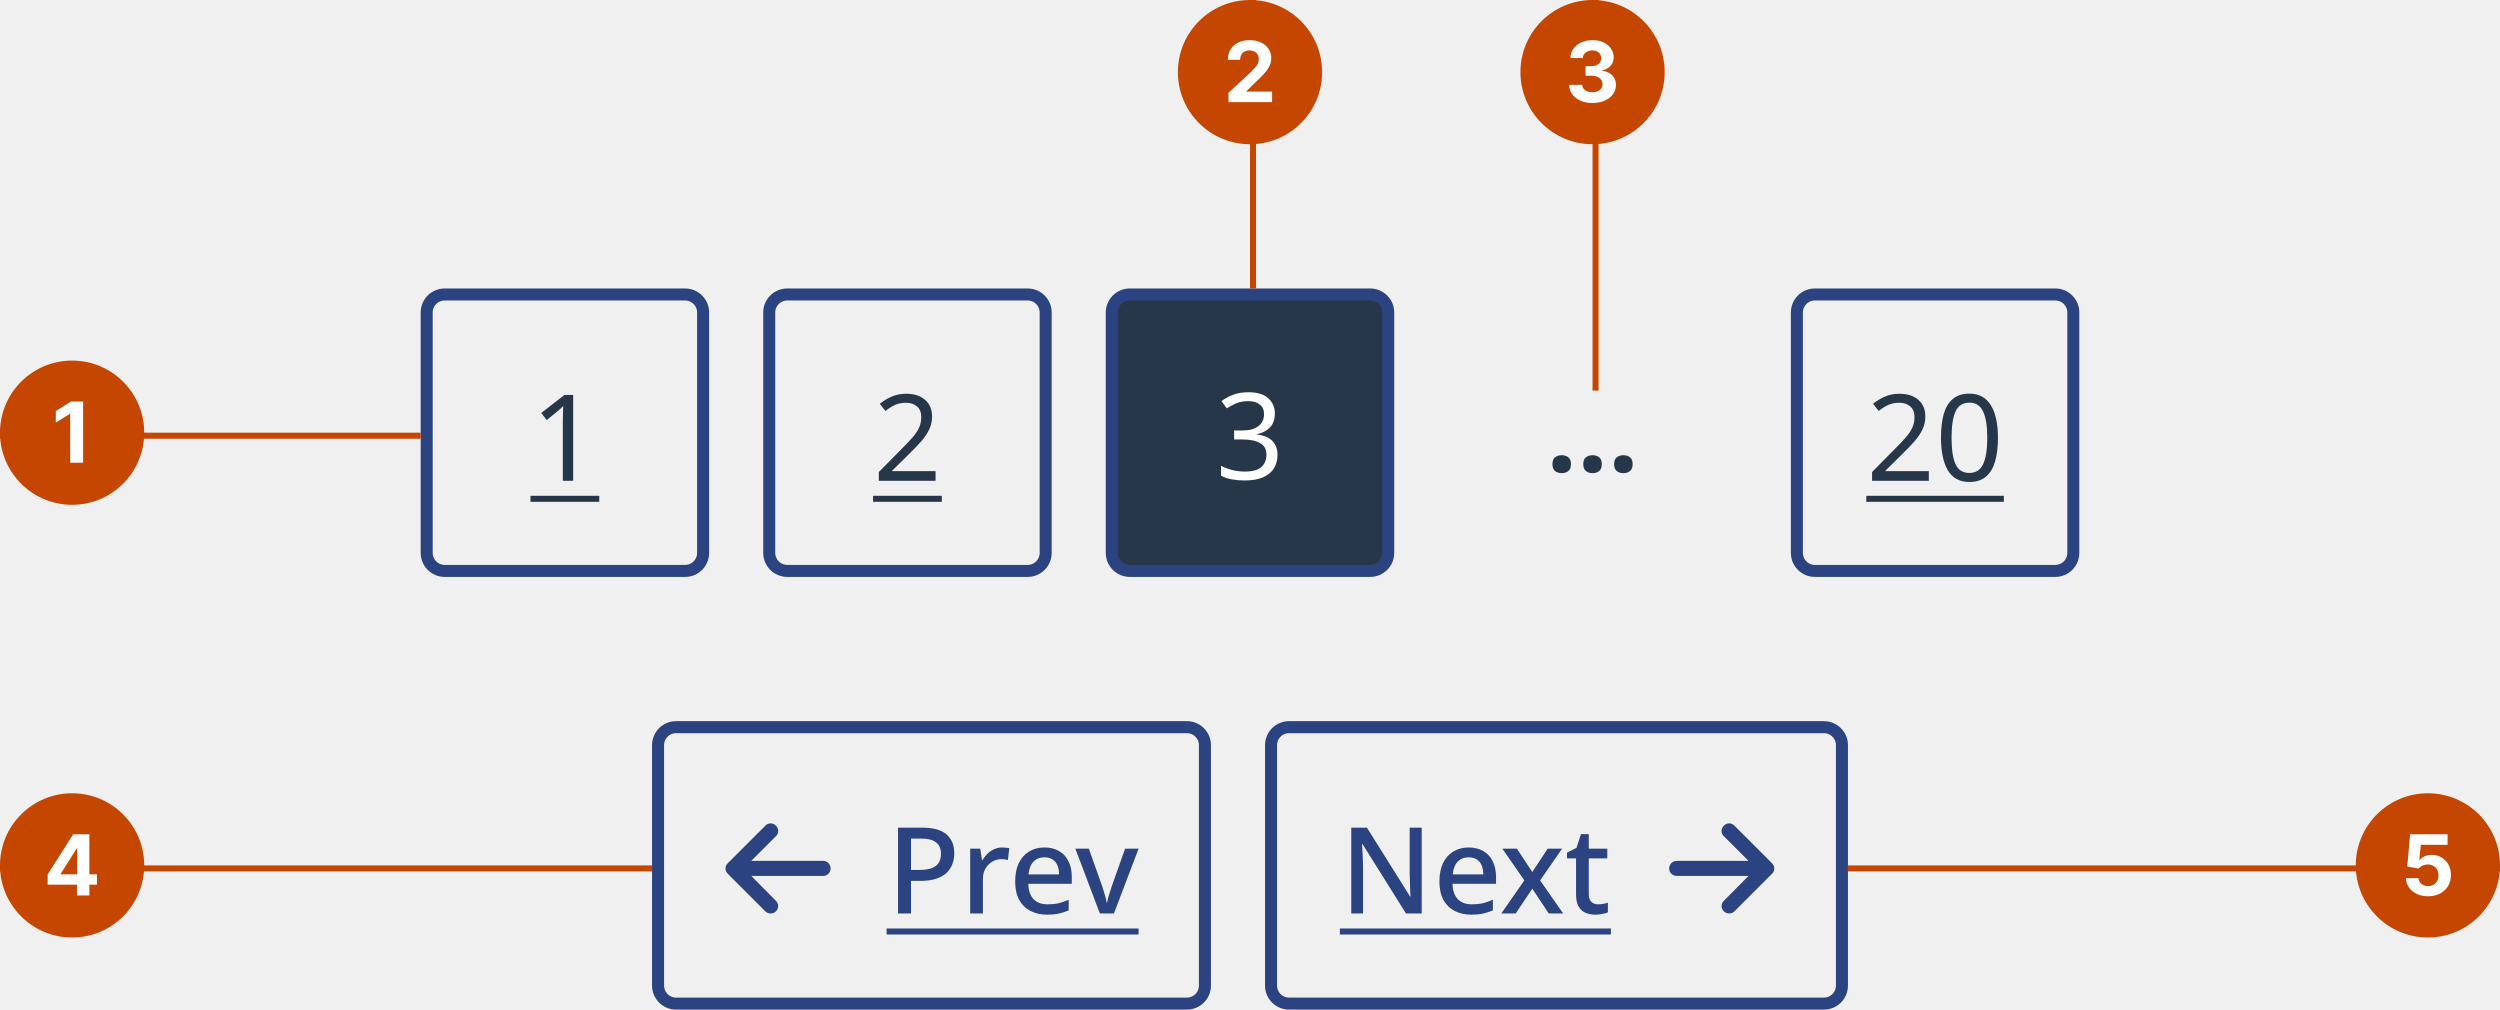
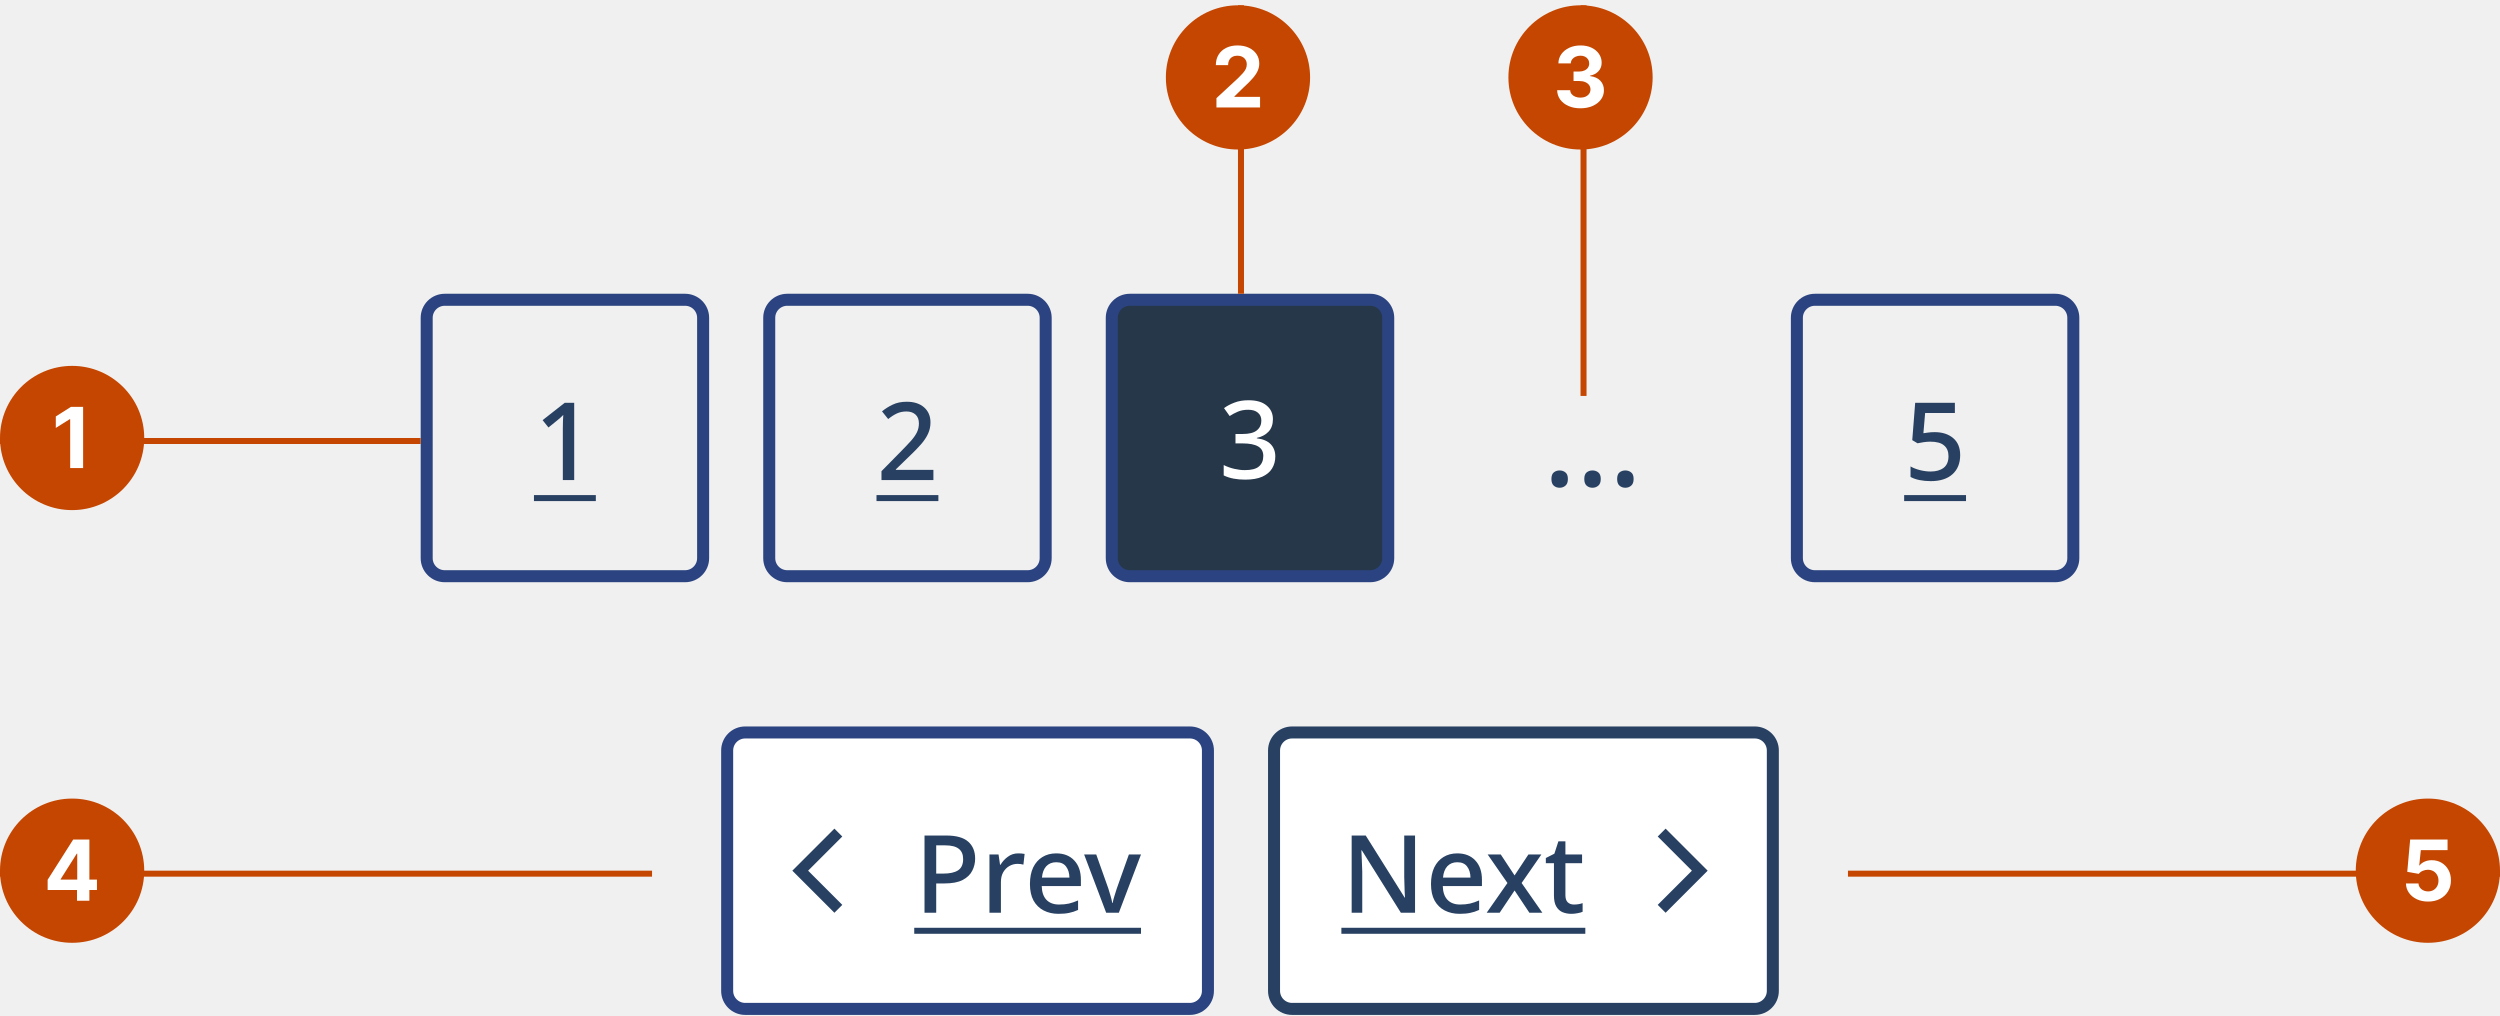
- <svg xmlns="http://www.w3.org/2000/svg" width="416" height="168" viewBox="0 0 416 168" fill="none">
-   <path d="M95.377 80H93.657V70.02C93.657 69.447 93.664 68.987 93.677 68.64C93.691 68.293 93.711 67.933 93.737 67.56C93.524 67.773 93.331 67.953 93.157 68.1C92.984 68.247 92.764 68.433 92.497 68.66L90.977 69.9L90.057 68.72L93.917 65.72H95.377V80Z" fill="#26374A" />
-   <path d="M88.277 82.5H99.717V83.5H88.277V82.5Z" fill="#26374A" />
-   <rect x="71" y="49" width="46" height="46" rx="3" stroke="#2B4380" stroke-width="2" />
-   <path d="M155.677 80H146.237V78.54L149.977 74.76C150.697 74.04 151.304 73.4 151.797 72.84C152.291 72.28 152.664 71.733 152.917 71.2C153.171 70.653 153.297 70.06 153.297 69.42C153.297 68.633 153.064 68.04 152.597 67.64C152.131 67.227 151.524 67.02 150.777 67.02C150.084 67.02 149.471 67.14 148.937 67.38C148.417 67.62 147.884 67.953 147.337 68.38L146.397 67.2C146.957 66.733 147.597 66.34 148.317 66.02C149.051 65.687 149.871 65.52 150.777 65.52C152.111 65.52 153.164 65.86 153.937 66.54C154.711 67.207 155.097 68.133 155.097 69.32C155.097 70.067 154.944 70.767 154.637 71.42C154.331 72.073 153.904 72.72 153.357 73.36C152.811 73.987 152.171 74.66 151.437 75.38L148.457 78.32V78.4H155.677V80Z" fill="#26374A" />
-   <path d="M145.277 82.5H156.717V83.5H145.277V82.5Z" fill="#26374A" />
-   <rect x="128" y="49" width="46" height="46" rx="3" stroke="#2B4380" stroke-width="2" />
-   <rect x="185" y="49" width="46" height="46" rx="3" fill="#26374A" />
-   <path d="M212.137 68.81C212.137 69.77 211.871 70.537 211.337 71.11C210.804 71.67 210.084 72.043 209.177 72.23V72.31C210.324 72.443 211.177 72.803 211.737 73.39C212.297 73.977 212.577 74.743 212.577 75.69C212.577 76.517 212.384 77.257 211.997 77.91C211.611 78.55 211.011 79.05 210.197 79.41C209.397 79.77 208.364 79.95 207.097 79.95C206.351 79.95 205.657 79.89 205.017 79.77C204.377 79.663 203.764 79.463 203.177 79.17V77.53C203.777 77.823 204.424 78.057 205.117 78.23C205.811 78.39 206.477 78.47 207.117 78.47C208.397 78.47 209.317 78.223 209.877 77.73C210.451 77.223 210.737 76.53 210.737 75.65C210.737 74.757 210.384 74.117 209.677 73.73C208.984 73.33 208.004 73.13 206.737 73.13H205.357V71.63H206.757C207.931 71.63 208.817 71.383 209.417 70.89C210.031 70.397 210.337 69.743 210.337 68.93C210.337 68.237 210.104 67.703 209.637 67.33C209.171 66.943 208.537 66.75 207.737 66.75C206.964 66.75 206.304 66.863 205.757 67.09C205.211 67.317 204.671 67.603 204.137 67.95L203.257 66.75C203.764 66.35 204.391 66.003 205.137 65.71C205.897 65.417 206.757 65.27 207.717 65.27C209.211 65.27 210.317 65.603 211.037 66.27C211.771 66.937 212.137 67.783 212.137 68.81Z" fill="white" />
-   <rect x="185" y="49" width="46" height="46" rx="3" stroke="#2B4380" stroke-width="2" />
-   <path d="M258.327 77.24C258.327 76.688 258.477 76.304 258.777 76.088C259.077 75.86 259.443 75.746 259.875 75.746C260.295 75.746 260.655 75.86 260.955 76.088C261.255 76.304 261.405 76.688 261.405 77.24C261.405 77.768 261.255 78.152 260.955 78.392C260.655 78.62 260.295 78.734 259.875 78.734C259.443 78.734 259.077 78.62 258.777 78.392C258.477 78.152 258.327 77.768 258.327 77.24ZM263.46 77.24C263.46 76.688 263.61 76.304 263.91 76.088C264.21 75.86 264.576 75.746 265.008 75.746C265.428 75.746 265.788 75.86 266.088 76.088C266.388 76.304 266.538 76.688 266.538 77.24C266.538 77.768 266.388 78.152 266.088 78.392C265.788 78.62 265.428 78.734 265.008 78.734C264.576 78.734 264.21 78.62 263.91 78.392C263.61 78.152 263.46 77.768 263.46 77.24ZM268.592 77.24C268.592 76.688 268.742 76.304 269.042 76.088C269.342 75.86 269.708 75.746 270.14 75.746C270.56 75.746 270.92 75.86 271.22 76.088C271.52 76.304 271.67 76.688 271.67 77.24C271.67 77.768 271.52 78.152 271.22 78.392C270.92 78.62 270.56 78.734 270.14 78.734C269.708 78.734 269.342 78.62 269.042 78.392C268.742 78.152 268.592 77.768 268.592 77.24Z" fill="#26374A" />
-   <path d="M320.955 80H311.515V78.54L315.255 74.76C315.975 74.04 316.581 73.4 317.075 72.84C317.568 72.28 317.941 71.733 318.195 71.2C318.448 70.653 318.575 70.06 318.575 69.42C318.575 68.633 318.341 68.04 317.875 67.64C317.408 67.227 316.801 67.02 316.055 67.02C315.361 67.02 314.748 67.14 314.215 67.38C313.695 67.62 313.161 67.953 312.615 68.38L311.675 67.2C312.235 66.733 312.875 66.34 313.595 66.02C314.328 65.687 315.148 65.52 316.055 65.52C317.388 65.52 318.441 65.86 319.215 66.54C319.988 67.207 320.375 68.133 320.375 69.32C320.375 70.067 320.221 70.767 319.915 71.42C319.608 72.073 319.181 72.72 318.635 73.36C318.088 73.987 317.448 74.66 316.715 75.38L313.735 78.32V78.4H320.955V80ZM332.46 72.84C332.46 74.373 332.3 75.693 331.98 76.8C331.66 77.893 331.153 78.733 330.46 79.32C329.767 79.907 328.847 80.2 327.7 80.2C326.087 80.2 324.893 79.553 324.12 78.26C323.36 76.953 322.98 75.147 322.98 72.84C322.98 71.293 323.133 69.973 323.44 68.88C323.76 67.787 324.267 66.953 324.96 66.38C325.653 65.793 326.567 65.5 327.7 65.5C329.3 65.5 330.493 66.147 331.28 67.44C332.067 68.72 332.46 70.52 332.46 72.84ZM324.74 72.84C324.74 74.8 324.96 76.267 325.4 77.24C325.853 78.213 326.62 78.7 327.7 78.7C328.767 78.7 329.527 78.22 329.98 77.26C330.447 76.287 330.68 74.813 330.68 72.84C330.68 70.893 330.447 69.433 329.98 68.46C329.527 67.487 328.767 67 327.7 67C326.62 67 325.853 67.487 325.4 68.46C324.96 69.433 324.74 70.893 324.74 72.84Z" fill="#26374A" />
-   <path d="M310.555 82.5H333.44V83.5H310.555V82.5Z" fill="#26374A" />
-   <rect x="299" y="49" width="46" height="46" rx="3" stroke="#2B4380" stroke-width="2" />
-   <path d="M138.211 144.5C138.211 145.203 137.664 145.75 137 145.75H125.008L129.109 149.891C129.617 150.359 129.617 151.18 129.109 151.648C128.875 151.883 128.562 152 128.25 152C127.898 152 127.586 151.883 127.352 151.648L121.102 145.398C120.594 144.93 120.594 144.109 121.102 143.641L127.352 137.391C127.82 136.883 128.641 136.883 129.109 137.391C129.617 137.859 129.617 138.68 129.109 139.148L125.008 143.25H137C137.664 143.25 138.211 143.836 138.211 144.5Z" fill="#2B4380" />
-   <path d="M153.433 137.72C155.3 137.72 156.66 138.1 157.513 138.86C158.367 139.607 158.793 140.653 158.793 142C158.793 142.6 158.693 143.173 158.493 143.72C158.307 144.267 157.993 144.76 157.553 145.2C157.113 145.627 156.527 145.967 155.793 146.22C155.073 146.46 154.187 146.58 153.133 146.58H151.593V152H149.433V137.72H153.433ZM153.273 139.54H151.593V144.76H152.893C153.707 144.76 154.387 144.673 154.933 144.5C155.48 144.313 155.887 144.027 156.153 143.64C156.433 143.24 156.573 142.72 156.573 142.08C156.573 141.227 156.307 140.593 155.773 140.18C155.253 139.753 154.42 139.54 153.273 139.54ZM166.759 141.02C166.946 141.02 167.153 141.033 167.379 141.06C167.606 141.073 167.793 141.093 167.939 141.12L167.719 143.1C167.573 143.06 167.399 143.027 167.199 143C166.999 142.973 166.813 142.96 166.639 142.96C166.239 142.96 165.853 143.04 165.479 143.2C165.119 143.347 164.793 143.567 164.499 143.86C164.206 144.14 163.973 144.487 163.799 144.9C163.639 145.313 163.559 145.787 163.559 146.32V152H161.439V141.22H163.119L163.399 143.14H163.479C163.706 142.753 163.979 142.4 164.299 142.08C164.619 141.76 164.986 141.507 165.399 141.32C165.813 141.12 166.266 141.02 166.759 141.02ZM173.785 141.02C174.731 141.02 175.545 141.22 176.225 141.62C176.905 142.007 177.425 142.567 177.785 143.3C178.158 144.033 178.345 144.9 178.345 145.9V147.06H171.105C171.131 148.167 171.418 149.013 171.965 149.6C172.525 150.187 173.305 150.48 174.305 150.48C174.998 150.48 175.611 150.42 176.145 150.3C176.691 150.167 177.251 149.973 177.825 149.72V151.48C177.291 151.72 176.745 151.9 176.185 152.02C175.638 152.14 174.985 152.2 174.225 152.2C173.185 152.2 172.265 151.993 171.465 151.58C170.665 151.167 170.038 150.553 169.585 149.74C169.145 148.913 168.925 147.9 168.925 146.7C168.925 145.487 169.125 144.46 169.525 143.62C169.938 142.78 170.505 142.14 171.225 141.7C171.958 141.247 172.811 141.02 173.785 141.02ZM173.785 142.66C173.025 142.66 172.411 142.907 171.945 143.4C171.491 143.893 171.225 144.593 171.145 145.5H176.225C176.225 144.94 176.138 144.447 175.965 144.02C175.791 143.593 175.525 143.26 175.165 143.02C174.805 142.78 174.345 142.66 173.785 142.66ZM183.019 152L178.939 141.22H181.179L183.419 147.52C183.513 147.787 183.606 148.087 183.699 148.42C183.806 148.753 183.899 149.073 183.979 149.38C184.059 149.687 184.113 149.953 184.139 150.18H184.219C184.259 149.953 184.319 149.687 184.399 149.38C184.493 149.06 184.593 148.74 184.699 148.42C184.806 148.087 184.899 147.787 184.979 147.52L187.219 141.22H189.459L185.359 152H183.019Z" fill="#2B4380" />
-   <path d="M147.533 154.5H189.459V155.5H147.533V154.5Z" fill="#2B4380" />
-   <rect x="109.5" y="121" width="91" height="46" rx="3" stroke="#2B4380" stroke-width="2" />
-   <path d="M236.571 152H233.951L226.731 140.46H226.651C226.665 140.727 226.678 141.013 226.691 141.32C226.718 141.627 226.738 141.953 226.751 142.3C226.765 142.633 226.778 142.98 226.791 143.34C226.805 143.687 226.811 144.04 226.811 144.4V152H224.851V137.72H227.451L234.651 149.2H234.711C234.698 149 234.685 148.753 234.671 148.46C234.658 148.153 234.645 147.827 234.631 147.48C234.631 147.133 234.625 146.78 234.611 146.42C234.598 146.06 234.585 145.72 234.571 145.4V137.72H236.571V152ZM244.379 141.02C245.325 141.02 246.139 141.22 246.819 141.62C247.499 142.007 248.019 142.567 248.379 143.3C248.752 144.033 248.939 144.9 248.939 145.9V147.06H241.699C241.725 148.167 242.012 149.013 242.559 149.6C243.119 150.187 243.899 150.48 244.899 150.48C245.592 150.48 246.205 150.42 246.739 150.3C247.285 150.167 247.845 149.973 248.419 149.72V151.48C247.885 151.72 247.339 151.9 246.779 152.02C246.232 152.14 245.579 152.2 244.819 152.2C243.779 152.2 242.859 151.993 242.059 151.58C241.259 151.167 240.632 150.553 240.179 149.74C239.739 148.913 239.519 147.9 239.519 146.7C239.519 145.487 239.719 144.46 240.119 143.62C240.532 142.78 241.099 142.14 241.819 141.7C242.552 141.247 243.405 141.02 244.379 141.02ZM244.379 142.66C243.619 142.66 243.005 142.907 242.539 143.4C242.085 143.893 241.819 144.593 241.739 145.5H246.819C246.819 144.94 246.732 144.447 246.559 144.02C246.385 143.593 246.119 143.26 245.759 143.02C245.399 142.78 244.939 142.66 244.379 142.66ZM253.653 146.5L249.993 141.22H252.413L254.973 145.1L257.533 141.22H259.933L256.273 146.5L260.113 152H257.713L254.973 147.88L252.213 152H249.813L253.653 146.5ZM265.933 150.48C266.213 150.48 266.499 150.453 266.793 150.4C267.086 150.347 267.339 150.287 267.553 150.22V151.82C267.326 151.927 267.019 152.013 266.633 152.08C266.246 152.16 265.859 152.2 265.473 152.2C264.886 152.2 264.346 152.1 263.853 151.9C263.373 151.7 262.986 151.353 262.693 150.86C262.399 150.367 262.253 149.68 262.253 148.8V142.84H260.753V141.88L262.333 141.08L263.073 138.8H264.373V141.22H267.453V142.84H264.373V148.76C264.373 149.347 264.513 149.78 264.793 150.06C265.086 150.34 265.466 150.48 265.933 150.48Z" fill="#2B4380" />
-   <path d="M222.951 154.5H268.053V155.5H222.951V154.5Z" fill="#2B4380" />
-   <path d="M294.859 145.398L288.609 151.648C288.375 151.883 288.062 152 287.75 152C287.398 152 287.086 151.883 286.852 151.648C286.344 151.18 286.344 150.359 286.852 149.891L290.953 145.75H279C278.297 145.75 277.75 145.203 277.75 144.5C277.75 143.836 278.297 143.25 279 143.25H290.953L286.852 139.148C286.344 138.68 286.344 137.859 286.852 137.391C287.32 136.883 288.141 136.883 288.609 137.391L294.859 143.641C295.367 144.109 295.367 144.93 294.859 145.398Z" fill="#2B4380" />
-   <rect x="211.5" y="121" width="95" height="46" rx="3" stroke="#2B4380" stroke-width="2" />
-   <g clip-path="url(#clip0_216_1832)">
-     <rect x="307.5" y="144" width="108.5" height="1" fill="#C54600" />
-     <g clip-path="url(#clip1_216_1832)">
-       <rect x="392" y="132" width="24" height="24" rx="12" fill="#C54600" />
-       <path d="M404.033 149.139C403.33 149.139 402.704 149.01 402.154 148.751C401.607 148.493 401.172 148.137 400.851 147.683C400.529 147.228 400.362 146.708 400.349 146.121H402.437C402.46 146.516 402.626 146.836 402.934 147.081C403.242 147.326 403.609 147.449 404.033 147.449C404.371 147.449 404.669 147.374 404.928 147.225C405.19 147.073 405.393 146.862 405.539 146.594C405.688 146.322 405.763 146.01 405.763 145.659C405.763 145.301 405.687 144.986 405.534 144.714C405.385 144.443 405.178 144.231 404.913 144.078C404.648 143.926 404.344 143.848 404.003 143.844C403.705 143.844 403.415 143.906 403.133 144.028C402.855 144.151 402.637 144.318 402.482 144.531L400.568 144.188L401.05 138.818H407.274V140.578H402.825L402.561 143.129H402.621C402.8 142.877 403.07 142.668 403.431 142.502C403.793 142.336 404.197 142.254 404.644 142.254C405.257 142.254 405.804 142.398 406.285 142.686C406.766 142.974 407.145 143.371 407.423 143.874C407.702 144.375 407.839 144.951 407.836 145.604C407.839 146.29 407.68 146.9 407.359 147.434C407.041 147.964 406.595 148.382 406.021 148.687C405.451 148.988 404.788 149.139 404.033 149.139Z" fill="white" />
+ <svg xmlns="http://www.w3.org/2000/svg" width="416" height="169" viewBox="0 0 416 169" fill="none">
+   <rect x="71" y="49.882" width="46" height="46" rx="3" stroke="#2B4380" stroke-width="2" />
+   <path d="M95.546 79.882H93.656V71.35C93.656 70.894 93.662 70.486 93.674 70.126C93.686 69.754 93.704 69.394 93.728 69.046C93.572 69.214 93.41 69.37 93.242 69.514C93.074 69.658 92.882 69.82 92.666 70L91.262 71.134L90.29 69.91L93.962 67.03H95.546V79.882Z" fill="#284162" />
+   <path d="M88.85 82.382H99.146V83.382H88.85V82.382Z" fill="#284162" />
+   <rect x="128" y="49.882" width="46" height="46" rx="3" stroke="#2B4380" stroke-width="2" />
+   <path d="M155.318 79.882H146.678V78.406L149.99 75.04C150.638 74.38 151.178 73.81 151.61 73.33C152.042 72.838 152.366 72.37 152.582 71.926C152.798 71.47 152.906 70.978 152.906 70.45C152.906 69.802 152.714 69.31 152.33 68.974C151.958 68.638 151.46 68.47 150.836 68.47C150.248 68.47 149.72 68.578 149.252 68.794C148.784 69.01 148.298 69.322 147.794 69.73L146.768 68.452C147.284 68.02 147.872 67.648 148.532 67.336C149.192 67.012 149.978 66.85 150.89 66.85C152.102 66.85 153.062 67.162 153.77 67.786C154.478 68.41 154.832 69.244 154.832 70.288C154.832 70.972 154.694 71.608 154.418 72.196C154.142 72.784 153.752 73.366 153.248 73.942C152.744 74.518 152.15 75.13 151.466 75.778L149.072 78.1V78.19H155.318V79.882Z" fill="#284162" />
+   <path d="M145.85 82.382H156.146V83.382H145.85V82.382Z" fill="#284162" />
+   <rect x="185" y="49.882" width="46" height="46" rx="3" fill="#26374A" />
+   <rect x="185" y="49.882" width="46" height="46" rx="3" stroke="#2B4380" stroke-width="2" />
+   <path d="M211.814 69.75C211.814 70.626 211.568 71.322 211.076 71.838C210.584 72.354 209.936 72.696 209.132 72.864V72.936C210.152 73.056 210.92 73.38 211.436 73.908C211.952 74.436 212.21 75.12 212.21 75.96C212.21 76.704 212.03 77.37 211.67 77.958C211.322 78.534 210.776 78.99 210.032 79.326C209.3 79.65 208.358 79.812 207.206 79.812C206.522 79.812 205.886 79.758 205.298 79.65C204.71 79.542 204.152 79.362 203.624 79.11V77.382C204.164 77.658 204.746 77.868 205.37 78.012C205.994 78.156 206.582 78.228 207.134 78.228C208.238 78.228 209.024 78.024 209.492 77.616C209.972 77.196 210.212 76.614 210.212 75.87C210.212 75.15 209.924 74.622 209.348 74.286C208.772 73.95 207.908 73.782 206.756 73.782H205.586V72.216H206.774C207.866 72.216 208.658 72.012 209.15 71.604C209.642 71.196 209.888 70.662 209.888 70.002C209.888 69.426 209.696 68.982 209.312 68.67C208.94 68.346 208.4 68.184 207.692 68.184C207.032 68.184 206.456 68.292 205.964 68.508C205.484 68.712 205.034 68.952 204.614 69.228L203.678 67.914C204.158 67.554 204.734 67.248 205.406 66.996C206.078 66.732 206.858 66.6 207.746 66.6C209.078 66.6 210.086 66.894 210.77 67.482C211.466 68.058 211.814 68.814 211.814 69.75Z" fill="white" />
+   <path d="M258.157 79.702C258.157 79.182 258.29 78.816 258.557 78.602C258.824 78.389 259.144 78.282 259.517 78.282C259.89 78.282 260.21 78.389 260.477 78.602C260.757 78.816 260.897 79.182 260.897 79.702C260.897 80.222 260.757 80.596 260.477 80.822C260.21 81.049 259.89 81.162 259.517 81.162C259.144 81.162 258.824 81.049 258.557 80.822C258.29 80.596 258.157 80.222 258.157 79.702ZM263.626 79.702C263.626 79.182 263.759 78.816 264.026 78.602C264.292 78.389 264.612 78.282 264.986 78.282C265.359 78.282 265.679 78.389 265.946 78.602C266.226 78.816 266.366 79.182 266.366 79.702C266.366 80.222 266.226 80.596 265.946 80.822C265.679 81.049 265.359 81.162 264.986 81.162C264.612 81.162 264.292 81.049 264.026 80.822C263.759 80.596 263.626 80.222 263.626 79.702ZM269.094 79.702C269.094 79.182 269.228 78.816 269.494 78.602C269.761 78.389 270.081 78.282 270.454 78.282C270.828 78.282 271.148 78.389 271.414 78.602C271.694 78.816 271.834 79.182 271.834 79.702C271.834 80.222 271.694 80.596 271.414 80.822C271.148 81.049 270.828 81.162 270.454 81.162C270.081 81.162 269.761 81.049 269.494 80.822C269.228 80.596 269.094 80.222 269.094 79.702Z" fill="#284162" />
+   <rect x="299" y="49.882" width="46" height="46" rx="3" stroke="#2B4380" stroke-width="2" />
+   <path d="M321.926 71.908C323.198 71.908 324.224 72.238 325.004 72.898C325.784 73.558 326.174 74.5 326.174 75.724C326.174 77.08 325.748 78.142 324.896 78.91C324.044 79.678 322.838 80.062 321.278 80.062C320.606 80.062 319.976 80.002 319.388 79.882C318.812 79.762 318.32 79.588 317.912 79.36V77.614C318.344 77.866 318.866 78.07 319.478 78.226C320.102 78.382 320.696 78.46 321.26 78.46C322.16 78.46 322.88 78.256 323.42 77.848C323.96 77.428 324.23 76.78 324.23 75.904C324.23 75.124 323.984 74.53 323.492 74.122C323.012 73.702 322.25 73.492 321.206 73.492C320.87 73.492 320.492 73.522 320.072 73.582C319.664 73.642 319.334 73.702 319.082 73.762L318.2 73.24L318.686 67.03H325.292V68.722H320.342L320.054 72.088C320.258 72.052 320.516 72.016 320.828 71.98C321.14 71.932 321.506 71.908 321.926 71.908Z" fill="#284162" />
+   <path d="M316.85 82.382H327.146V83.382H316.85V82.382Z" fill="#284162" />
+   <rect x="121" y="121.882" width="80" height="46" rx="3" fill="white" />
+   <rect x="121" y="121.882" width="80" height="46" rx="3" stroke="#2B4380" stroke-width="2" />
+   <path d="M134.469 144.882L140.156 150.57L138.844 151.882L131.844 144.882L138.844 137.882L140.156 139.195L134.469 144.882Z" fill="#284162" />
+   <path d="M157.44 139.03C159.12 139.03 160.344 139.372 161.112 140.056C161.88 140.728 162.264 141.67 162.264 142.882C162.264 143.602 162.102 144.274 161.778 144.898C161.466 145.522 160.938 146.032 160.194 146.428C159.45 146.812 158.442 147.004 157.17 147.004H155.784V151.882H153.84V139.03H157.44ZM157.296 140.668H155.784V145.366H156.954C158.046 145.366 158.868 145.186 159.42 144.826C159.984 144.454 160.266 143.83 160.266 142.954C160.266 142.186 160.026 141.616 159.546 141.244C159.066 140.86 158.316 140.668 157.296 140.668ZM169.433 142C169.817 142 170.171 142.03 170.495 142.09L170.297 143.872C169.985 143.788 169.661 143.746 169.325 143.746C168.833 143.746 168.377 143.866 167.957 144.106C167.537 144.346 167.195 144.694 166.931 145.15C166.679 145.594 166.553 146.134 166.553 146.77V151.882H164.645V142.18H166.157L166.409 143.908H166.481C166.781 143.392 167.183 142.948 167.687 142.576C168.191 142.192 168.773 142 169.433 142ZM175.756 142C177.028 142 178.03 142.396 178.762 143.188C179.494 143.968 179.86 145.036 179.86 146.392V147.436H173.344C173.368 148.432 173.626 149.194 174.118 149.722C174.622 150.25 175.324 150.514 176.224 150.514C176.848 150.514 177.4 150.46 177.88 150.352C178.372 150.232 178.876 150.058 179.392 149.83V151.414C178.9 151.642 178.408 151.804 177.916 151.9C177.424 152.008 176.836 152.062 176.152 152.062C175.216 152.062 174.388 151.876 173.668 151.504C172.948 151.132 172.384 150.58 171.976 149.848C171.58 149.116 171.382 148.204 171.382 147.112C171.382 146.02 171.562 145.096 171.922 144.34C172.294 143.584 172.804 143.008 173.452 142.612C174.112 142.204 174.88 142 175.756 142ZM175.756 143.476C175.072 143.476 174.52 143.698 174.1 144.142C173.692 144.586 173.452 145.216 173.38 146.032H177.952C177.94 145.276 177.754 144.664 177.394 144.196C177.046 143.716 176.5 143.476 175.756 143.476ZM184.068 151.882L180.396 142.18H182.412L184.428 147.85C184.548 148.234 184.674 148.654 184.806 149.11C184.938 149.566 185.028 149.944 185.076 150.244H185.148C185.196 149.944 185.292 149.566 185.436 149.11C185.58 148.642 185.712 148.222 185.832 147.85L187.848 142.18H189.864L186.174 151.882H184.068Z" fill="#284162" />
+   <path d="M152.13 154.382H189.864V155.382H152.13V154.382Z" fill="#284162" />
+   <rect x="212" y="121.882" width="83" height="46" rx="3" fill="white" />
+   <rect x="212" y="121.882" width="83" height="46" rx="3" stroke="#284162" stroke-width="2" />
+   <path d="M235.464 151.882H233.106L226.608 141.496H226.536C226.56 141.976 226.584 142.528 226.608 143.152C226.644 143.764 226.668 144.394 226.68 145.042V151.882H224.916V139.03H227.256L233.736 149.362H233.79C233.778 149.11 233.76 148.792 233.736 148.408C233.724 148.024 233.712 147.616 233.7 147.184C233.688 146.74 233.676 146.326 233.664 145.942V139.03H235.464V151.882ZM242.491 142C243.763 142 244.765 142.396 245.497 143.188C246.229 143.968 246.595 145.036 246.595 146.392V147.436H240.079C240.103 148.432 240.361 149.194 240.853 149.722C241.357 150.25 242.059 150.514 242.959 150.514C243.583 150.514 244.135 150.46 244.615 150.352C245.107 150.232 245.611 150.058 246.127 149.83V151.414C245.635 151.642 245.143 151.804 244.651 151.9C244.159 152.008 243.571 152.062 242.887 152.062C241.951 152.062 241.123 151.876 240.403 151.504C239.683 151.132 239.119 150.58 238.711 149.848C238.315 149.116 238.117 148.204 238.117 147.112C238.117 146.02 238.297 145.096 238.657 144.34C239.029 143.584 239.539 143.008 240.187 142.612C240.847 142.204 241.615 142 242.491 142ZM242.491 143.476C241.807 143.476 241.255 143.698 240.835 144.142C240.427 144.586 240.187 145.216 240.115 146.032H244.687C244.675 145.276 244.489 144.664 244.129 144.196C243.781 143.716 243.235 143.476 242.491 143.476ZM250.838 146.932L247.544 142.18H249.722L252.026 145.672L254.33 142.18H256.49L253.196 146.932L256.652 151.882H254.492L252.026 148.174L249.542 151.882H247.382L250.838 146.932ZM261.889 150.514C262.429 150.514 262.915 150.436 263.347 150.28V151.72C263.143 151.816 262.867 151.894 262.519 151.954C262.171 152.026 261.823 152.062 261.475 152.062C260.947 152.062 260.461 151.972 260.017 151.792C259.585 151.612 259.237 151.3 258.973 150.856C258.709 150.412 258.577 149.794 258.577 149.002V143.638H257.227V142.774L258.649 142.054L259.315 140.002H260.485V142.18H263.257V143.638H260.485V148.966C260.485 149.494 260.611 149.884 260.863 150.136C261.127 150.388 261.469 150.514 261.889 150.514Z" fill="#284162" />
+   <path d="M223.206 154.382H263.797V155.382H223.206V154.382Z" fill="#284162" />
+   <path d="M281.531 144.882L275.844 150.57L277.156 151.882L284.156 144.882L277.156 137.882L275.844 139.195L281.531 144.882Z" fill="#284162" />
+   <g clip-path="url(#clip0_6833_23148)">
+     <rect x="307.5" y="144.882" width="108.5" height="1" fill="#C54600" />
+     <g clip-path="url(#clip1_6833_23148)">
+       <rect x="392" y="132.882" width="24" height="24" rx="12" fill="#C54600" />
+       <path d="M404.033 150.022C403.33 150.022 402.704 149.892 402.154 149.634C401.607 149.375 401.172 149.019 400.851 148.565C400.529 148.111 400.362 147.59 400.349 147.004H402.437C402.46 147.398 402.626 147.718 402.934 147.963C403.242 148.209 403.609 148.331 404.033 148.331C404.371 148.331 404.669 148.257 404.928 148.107C405.19 147.955 405.393 147.745 405.539 147.476C405.688 147.204 405.763 146.893 405.763 146.541C405.763 146.183 405.687 145.869 405.534 145.597C405.385 145.325 405.178 145.113 404.913 144.96C404.648 144.808 404.344 144.73 404.003 144.727C403.705 144.727 403.415 144.788 403.133 144.911C402.855 145.033 402.637 145.201 402.482 145.413L400.568 145.07L401.05 139.701H407.274V141.46H402.825L402.561 144.011H402.621C402.8 143.759 403.07 143.55 403.431 143.384C403.793 143.219 404.197 143.136 404.644 143.136C405.257 143.136 405.804 143.28 406.285 143.568C406.766 143.857 407.145 144.253 407.423 144.757C407.702 145.257 407.839 145.834 407.836 146.487C407.839 147.173 407.68 147.783 407.359 148.316C407.041 148.847 406.595 149.264 406.021 149.569C405.451 149.871 404.788 150.022 404.033 150.022Z" fill="white" />
    </g>
  </g>
-   <g clip-path="url(#clip2_216_1832)">
-     <rect y="144" width="109" height="1" fill="#C54600" />
-     <g clip-path="url(#clip3_216_1832)">
-       <rect y="132" width="24" height="24" rx="12" fill="#C54600" />
-       <path d="M7.927 147.21V145.515L12.178 138.818H13.639V141.165H12.774L10.095 145.406V145.485H16.135V147.21H7.927ZM12.814 149V146.693L12.854 145.942V138.818H14.872V149H12.814Z" fill="white" />
+   <g clip-path="url(#clip2_6833_23148)">
+     <rect y="144.882" width="109" height="1" fill="#C54600" />
+     <g clip-path="url(#clip3_6833_23148)">
+       <rect y="132.882" width="24" height="24" rx="12" fill="#C54600" />
+       <path d="M7.927 148.093V146.397L12.178 139.701H13.639V142.047H12.774L10.095 146.288V146.367H16.135V148.093H7.927ZM12.814 149.882V147.576L12.854 146.825V139.701H14.872V149.882H12.814Z" fill="white" />
    </g>
  </g>
-   <g clip-path="url(#clip4_216_1832)">
-     <rect x="265" width="1" height="65" fill="#C54600" />
-     <g clip-path="url(#clip5_216_1832)">
-       <rect x="253" width="24" height="24" rx="12" fill="#C54600" />
-       <path d="M264.975 17.139C264.233 17.139 263.571 17.012 262.991 16.756C262.415 16.498 261.959 16.143 261.624 15.693C261.293 15.238 261.122 14.715 261.112 14.121H263.28C263.293 14.37 263.374 14.589 263.523 14.778C263.676 14.963 263.878 15.107 264.13 15.21C264.382 15.313 264.665 15.364 264.98 15.364C265.308 15.364 265.598 15.306 265.85 15.19C266.102 15.074 266.299 14.914 266.442 14.708C266.584 14.503 266.655 14.266 266.655 13.997C266.655 13.725 266.579 13.485 266.427 13.276C266.278 13.064 266.062 12.898 265.78 12.779C265.502 12.66 265.171 12.6 264.786 12.6H263.837V11.019H264.786C265.111 11.019 265.398 10.963 265.646 10.85C265.898 10.738 266.094 10.582 266.233 10.383C266.372 10.181 266.442 9.945 266.442 9.677C266.442 9.422 266.38 9.198 266.258 9.006C266.138 8.81 265.969 8.658 265.751 8.548C265.535 8.439 265.283 8.384 264.995 8.384C264.703 8.384 264.436 8.437 264.194 8.543C263.953 8.646 263.759 8.794 263.613 8.986C263.467 9.178 263.389 9.403 263.379 9.662H261.316C261.326 9.075 261.493 8.558 261.818 8.111C262.143 7.663 262.58 7.314 263.131 7.062C263.684 6.807 264.309 6.679 265.005 6.679C265.707 6.679 266.322 6.807 266.849 7.062C267.376 7.317 267.786 7.662 268.077 8.096C268.372 8.527 268.518 9.011 268.515 9.548C268.518 10.118 268.341 10.593 267.983 10.974C267.628 11.356 267.166 11.598 266.596 11.7V11.78C267.345 11.876 267.915 12.136 268.306 12.56C268.7 12.981 268.896 13.508 268.893 14.141C268.896 14.721 268.729 15.237 268.39 15.688C268.056 16.138 267.593 16.493 267.003 16.751C266.413 17.01 265.737 17.139 264.975 17.139Z" fill="white" />
+   <g clip-path="url(#clip4_6833_23148)">
+     <rect x="263" y="0.882" width="1" height="65" fill="#C54600" />
+     <g clip-path="url(#clip5_6833_23148)">
+       <rect x="251" y="0.882" width="24" height="24" rx="12" fill="#C54600" />
+       <path d="M262.975 18.021C262.233 18.021 261.571 17.894 260.991 17.639C260.415 17.38 259.959 17.026 259.624 16.575C259.293 16.121 259.122 15.597 259.112 15.004H261.28C261.293 15.252 261.374 15.471 261.523 15.66C261.676 15.846 261.878 15.99 262.13 16.093C262.382 16.195 262.665 16.247 262.98 16.247C263.308 16.247 263.598 16.189 263.85 16.073C264.102 15.957 264.299 15.796 264.442 15.59C264.584 15.385 264.655 15.148 264.655 14.88C264.655 14.608 264.579 14.367 264.427 14.159C264.278 13.947 264.062 13.781 263.78 13.661C263.502 13.542 263.171 13.482 262.786 13.482H261.837V11.902H262.786C263.111 11.902 263.398 11.845 263.646 11.732C263.898 11.62 264.094 11.464 264.233 11.265C264.372 11.063 264.442 10.828 264.442 10.559C264.442 10.304 264.38 10.08 264.258 9.888C264.138 9.692 263.969 9.54 263.751 9.431C263.535 9.321 263.283 9.267 262.995 9.267C262.703 9.267 262.436 9.32 262.194 9.426C261.953 9.528 261.759 9.676 261.613 9.868C261.467 10.06 261.389 10.286 261.379 10.544H259.316C259.326 9.958 259.493 9.441 259.818 8.993C260.143 8.546 260.58 8.196 261.131 7.944C261.684 7.689 262.309 7.561 263.005 7.561C263.707 7.561 264.322 7.689 264.849 7.944C265.376 8.199 265.786 8.544 266.077 8.978C266.372 9.409 266.518 9.893 266.515 10.43C266.518 11 266.341 11.476 265.983 11.857C265.628 12.238 265.166 12.48 264.596 12.583V12.662C265.345 12.758 265.915 13.018 266.306 13.443C266.7 13.864 266.896 14.391 266.893 15.024C266.896 15.604 266.729 16.119 266.39 16.57C266.056 17.021 265.593 17.375 265.003 17.634C264.413 17.892 263.737 18.021 262.975 18.021Z" fill="white" />
    </g>
  </g>
-   <g clip-path="url(#clip6_216_1832)">
-     <rect x="208" width="1" height="48" fill="#C54600" />
-     <g clip-path="url(#clip7_216_1832)">
-       <rect x="196" width="24" height="24" rx="12" fill="#C54600" />
-       <path d="M204.417 17V15.449L208.041 12.093C208.349 11.795 208.608 11.526 208.816 11.288C209.029 11.049 209.189 10.815 209.299 10.587C209.408 10.355 209.463 10.104 209.463 9.836C209.463 9.538 209.395 9.281 209.259 9.065C209.123 8.847 208.937 8.679 208.702 8.563C208.467 8.444 208.2 8.384 207.902 8.384C207.59 8.384 207.318 8.447 207.086 8.573C206.854 8.699 206.675 8.88 206.549 9.115C206.423 9.35 206.36 9.63 206.36 9.955H204.317C204.317 9.289 204.468 8.711 204.77 8.22C205.071 7.73 205.494 7.35 206.037 7.082C206.581 6.813 207.207 6.679 207.917 6.679C208.646 6.679 209.28 6.808 209.821 7.067C210.364 7.322 210.787 7.677 211.088 8.131C211.39 8.585 211.541 9.105 211.541 9.692C211.541 10.076 211.465 10.456 211.312 10.83C211.163 11.205 210.896 11.621 210.512 12.078C210.127 12.532 209.585 13.077 208.886 13.714L207.4 15.171V15.24H211.675V17H204.417Z" fill="white" />
+   <g clip-path="url(#clip6_6833_23148)">
+     <rect x="206" y="0.882" width="1" height="48" fill="#C54600" />
+     <g clip-path="url(#clip7_6833_23148)">
+       <rect x="194" y="0.882" width="24" height="24" rx="12" fill="#C54600" />
+       <path d="M202.417 17.882V16.331L206.041 12.975C206.349 12.677 206.608 12.409 206.816 12.17C207.029 11.931 207.189 11.698 207.299 11.469C207.408 11.237 207.463 10.987 207.463 10.718C207.463 10.42 207.395 10.163 207.259 9.948C207.123 9.729 206.937 9.562 206.702 9.446C206.467 9.326 206.2 9.267 205.902 9.267C205.59 9.267 205.318 9.33 205.086 9.455C204.854 9.581 204.675 9.762 204.549 9.997C204.423 10.233 204.36 10.513 204.36 10.838H202.317C202.317 10.171 202.468 9.593 202.77 9.102C203.071 8.612 203.494 8.232 204.037 7.964C204.581 7.696 205.207 7.561 205.917 7.561C206.646 7.561 207.28 7.691 207.821 7.949C208.364 8.204 208.787 8.559 209.088 9.013C209.39 9.467 209.541 9.987 209.541 10.574C209.541 10.959 209.465 11.338 209.312 11.713C209.163 12.087 208.896 12.503 208.512 12.96C208.127 13.415 207.585 13.96 206.886 14.596L205.4 16.053V16.122H209.675V17.882H202.417Z" fill="white" />
    </g>
  </g>
-   <g clip-path="url(#clip8_216_1832)">
-     <rect y="72" width="70" height="1" fill="#C54600" />
-     <g clip-path="url(#clip9_216_1832)">
-       <rect y="60" width="24" height="24" rx="12" fill="#C54600" />
-       <path d="M13.83 66.818V77H11.678V68.862H11.618L9.286 70.323V68.414L11.807 66.818H13.83Z" fill="white" />
+   <g clip-path="url(#clip8_6833_23148)">
+     <rect y="72.882" width="70" height="1" fill="#C54600" />
+     <g clip-path="url(#clip9_6833_23148)">
+       <rect y="60.882" width="24" height="24" rx="12" fill="#C54600" />
+       <path d="M13.83 67.701V77.882H11.678V69.744H11.618L9.286 71.206V69.296L11.807 67.701H13.83Z" fill="white" />
    </g>
  </g>
  <defs>
-     <clipPath id="clip0_216_1832">
-       <rect width="108.5" height="24" fill="white" transform="translate(307.5 132)" />
+     <clipPath id="clip0_6833_23148">
+       <rect width="108.5" height="24" fill="white" transform="translate(307.5 132.882)" />
    </clipPath>
-     <clipPath id="clip1_216_1832">
-       <rect x="392" y="132" width="24" height="24" rx="12" fill="white" />
+     <clipPath id="clip1_6833_23148">
+       <rect x="392" y="132.882" width="24" height="24" rx="12" fill="white" />
    </clipPath>
-     <clipPath id="clip2_216_1832">
-       <rect width="108.5" height="24" fill="white" transform="translate(0 132)" />
+     <clipPath id="clip2_6833_23148">
+       <rect width="108.5" height="24" fill="white" transform="translate(0 132.882)" />
    </clipPath>
-     <clipPath id="clip3_216_1832">
-       <rect y="132" width="24" height="24" rx="12" fill="white" />
+     <clipPath id="clip3_6833_23148">
+       <rect y="132.882" width="24" height="24" rx="12" fill="white" />
    </clipPath>
-     <clipPath id="clip4_216_1832">
-       <rect width="24" height="65" fill="white" transform="translate(253)" />
+     <clipPath id="clip4_6833_23148">
+       <rect width="24" height="65" fill="white" transform="translate(251 0.882324)" />
    </clipPath>
-     <clipPath id="clip5_216_1832">
-       <rect x="253" width="24" height="24" rx="12" fill="white" />
+     <clipPath id="clip5_6833_23148">
+       <rect x="251" y="0.882" width="24" height="24" rx="12" fill="white" />
    </clipPath>
-     <clipPath id="clip6_216_1832">
-       <rect width="24" height="48" fill="white" transform="translate(196)" />
+     <clipPath id="clip6_6833_23148">
+       <rect width="24" height="48" fill="white" transform="translate(194 0.882324)" />
    </clipPath>
-     <clipPath id="clip7_216_1832">
-       <rect x="196" width="24" height="24" rx="12" fill="white" />
+     <clipPath id="clip7_6833_23148">
+       <rect x="194" y="0.882" width="24" height="24" rx="12" fill="white" />
    </clipPath>
-     <clipPath id="clip8_216_1832">
-       <rect width="70" height="24" fill="white" transform="translate(0 60)" />
+     <clipPath id="clip8_6833_23148">
+       <rect width="70" height="24" fill="white" transform="translate(0 60.8823)" />
    </clipPath>
-     <clipPath id="clip9_216_1832">
-       <rect y="60" width="24" height="24" rx="12" fill="white" />
+     <clipPath id="clip9_6833_23148">
+       <rect y="60.882" width="24" height="24" rx="12" fill="white" />
    </clipPath>
  </defs>
</svg>
